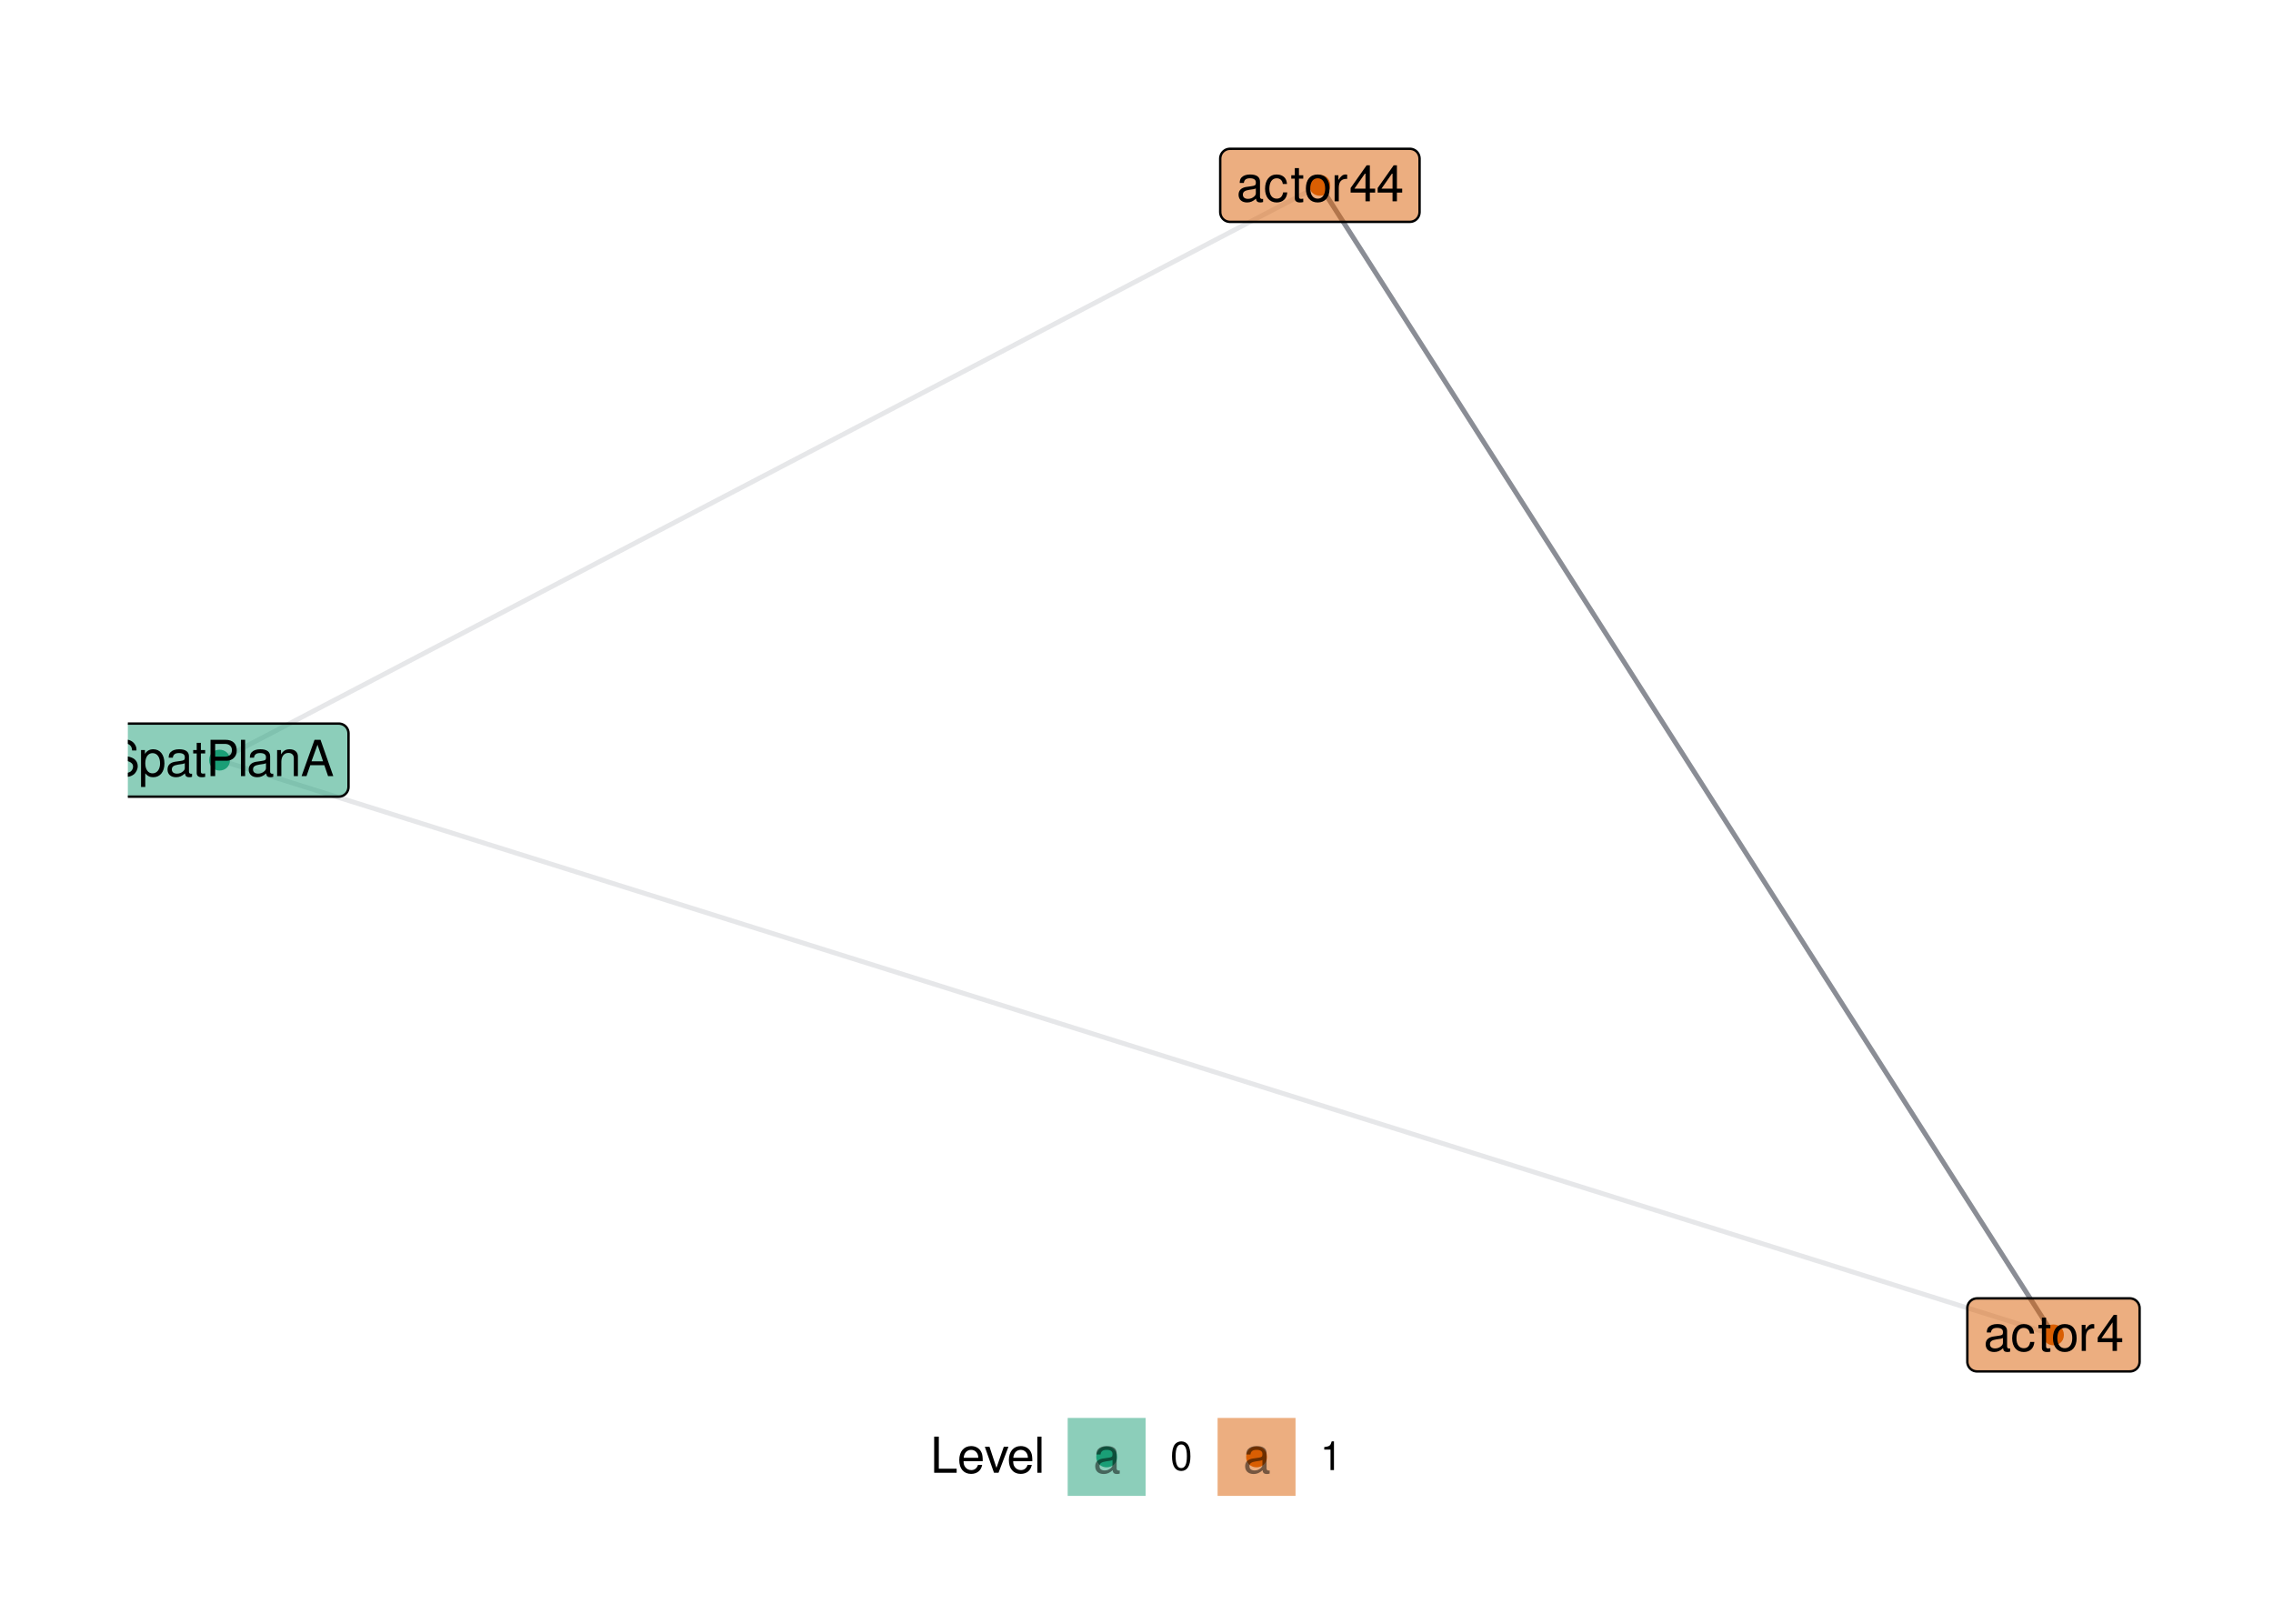
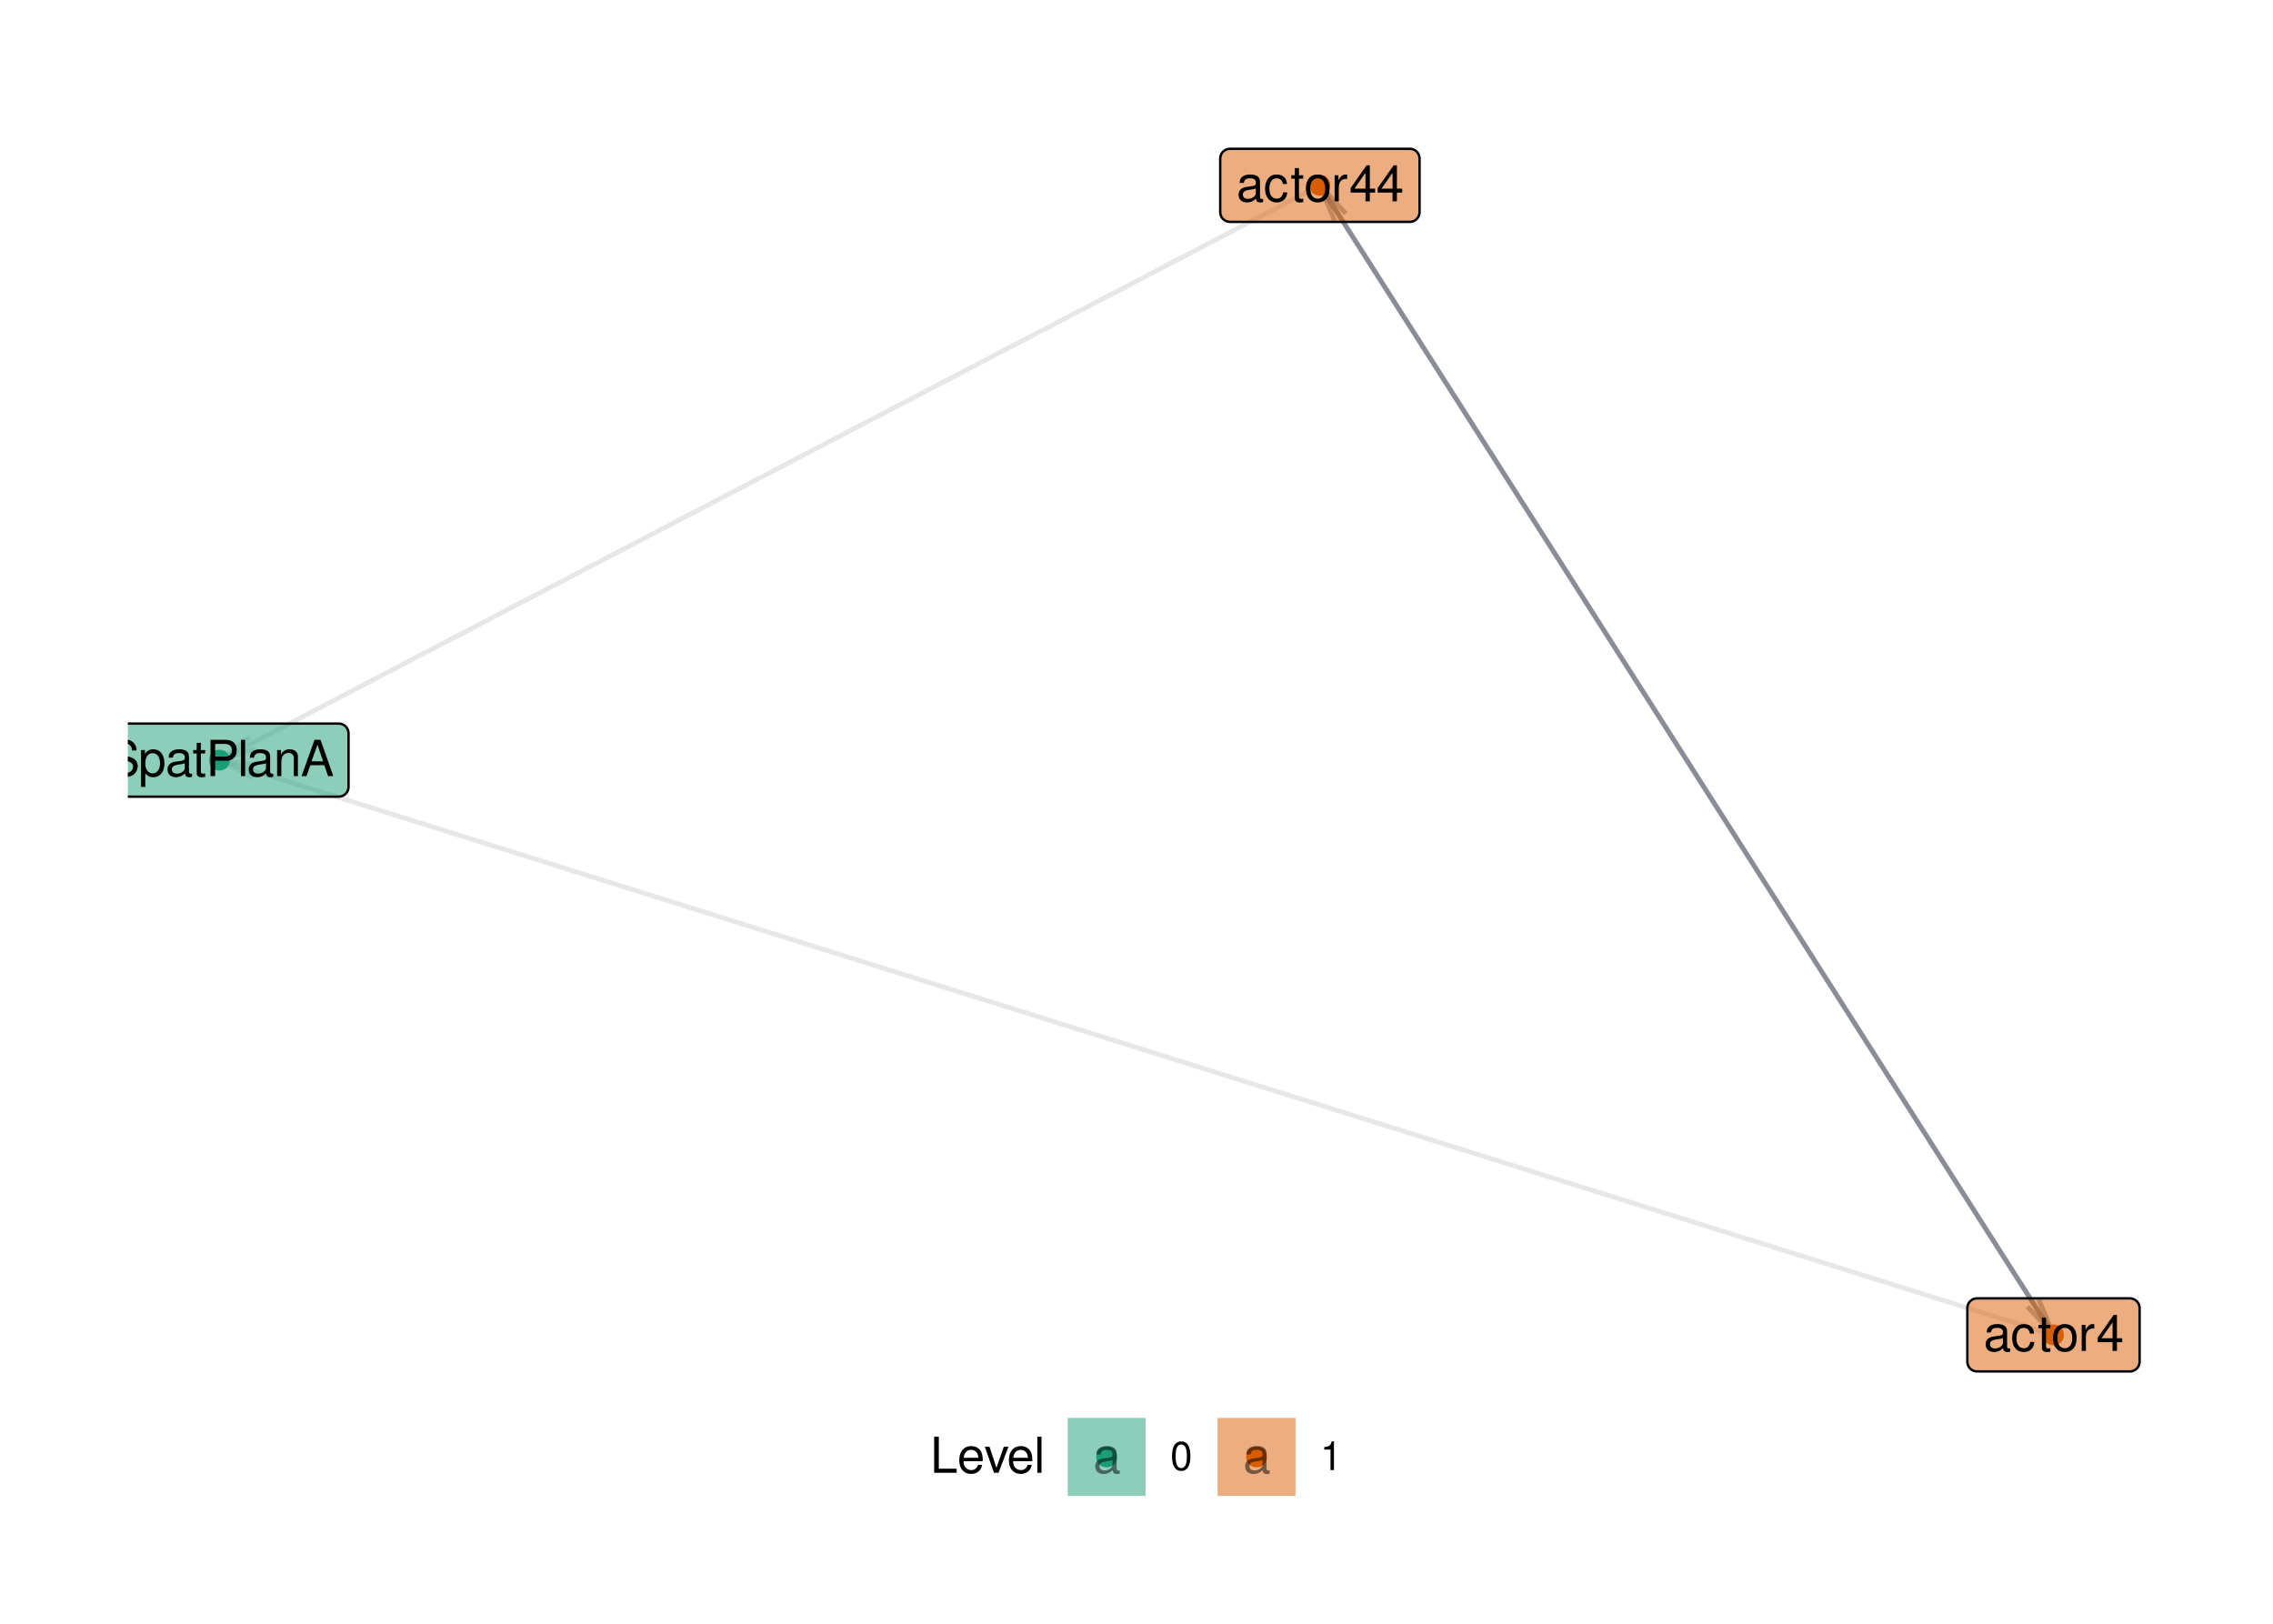
<svg xmlns="http://www.w3.org/2000/svg" xmlns:xlink="http://www.w3.org/1999/xlink" width="504pt" height="360pt" viewBox="0 0 504 360" version="1.1">
  <defs>
    <g>
      <symbol overflow="visible" id="glyph0-0">
        <path style="stroke:none;" d="" />
      </symbol>
      <symbol overflow="visible" id="glyph0-1">
        <path style="stroke:none;" d="M 5.906 -0.547 C 5.812 -0.516 5.766 -0.516 5.719 -0.516 C 5.391 -0.516 5.219 -0.688 5.219 -0.969 L 5.219 -4.375 C 5.219 -5.406 4.469 -5.953 3.031 -5.953 C 2.188 -5.953 1.516 -5.719 1.109 -5.281 C 0.844 -4.984 0.734 -4.656 0.719 -4.078 L 1.641 -4.078 C 1.719 -4.781 2.141 -5.109 3 -5.109 C 3.844 -5.109 4.297 -4.797 4.297 -4.234 L 4.297 -4 C 4.281 -3.594 4.094 -3.453 3.344 -3.359 C 2.031 -3.188 1.828 -3.141 1.484 -3 C 0.812 -2.719 0.469 -2.203 0.469 -1.453 C 0.469 -0.406 1.188 0.25 2.359 0.25 C 3.094 0.25 3.672 0 4.328 -0.594 C 4.391 0 4.688 0.25 5.281 0.25 C 5.484 0.25 5.594 0.234 5.906 0.156 Z M 4.297 -1.828 C 4.297 -1.516 4.203 -1.328 3.938 -1.078 C 3.562 -0.734 3.109 -0.547 2.562 -0.547 C 1.844 -0.547 1.422 -0.891 1.422 -1.484 C 1.422 -2.094 1.828 -2.391 2.812 -2.547 C 3.797 -2.672 3.984 -2.719 4.297 -2.859 Z M 4.297 -1.828 " />
      </symbol>
      <symbol overflow="visible" id="glyph0-2">
        <path style="stroke:none;" d="M 5.203 -3.844 C 5.156 -4.406 5.031 -4.766 4.812 -5.094 C 4.422 -5.641 3.719 -5.953 2.922 -5.953 C 1.344 -5.953 0.344 -4.719 0.344 -2.797 C 0.344 -0.922 1.344 0.25 2.906 0.25 C 4.281 0.25 5.156 -0.578 5.266 -1.984 L 4.344 -1.984 C 4.188 -1.062 3.719 -0.594 2.922 -0.594 C 1.906 -0.594 1.297 -1.422 1.297 -2.797 C 1.297 -4.234 1.906 -5.109 2.906 -5.109 C 3.672 -5.109 4.172 -4.656 4.281 -3.844 Z M 5.203 -3.844 " />
      </symbol>
      <symbol overflow="visible" id="glyph0-3">
        <path style="stroke:none;" d="M 2.812 -5.781 L 1.859 -5.781 L 1.859 -7.375 L 0.938 -7.375 L 0.938 -5.781 L 0.156 -5.781 L 0.156 -5.031 L 0.938 -5.031 L 0.938 -0.656 C 0.938 -0.062 1.344 0.25 2.062 0.25 C 2.297 0.25 2.5 0.234 2.812 0.172 L 2.812 -0.594 C 2.672 -0.562 2.547 -0.547 2.359 -0.547 C 1.969 -0.547 1.859 -0.656 1.859 -1.078 L 1.859 -5.031 L 2.812 -5.031 Z M 2.812 -5.781 " />
      </symbol>
      <symbol overflow="visible" id="glyph0-4">
        <path style="stroke:none;" d="M 3 -5.953 C 1.375 -5.953 0.391 -4.797 0.391 -2.844 C 0.391 -0.891 1.375 0.25 3.016 0.25 C 4.656 0.25 5.641 -0.906 5.641 -2.812 C 5.641 -4.812 4.688 -5.953 3 -5.953 Z M 3.016 -5.109 C 4.047 -5.109 4.672 -4.25 4.672 -2.812 C 4.672 -1.453 4.031 -0.594 3.016 -0.594 C 1.984 -0.594 1.359 -1.453 1.359 -2.844 C 1.359 -4.25 1.984 -5.109 3.016 -5.109 Z M 3.016 -5.109 " />
      </symbol>
      <symbol overflow="visible" id="glyph0-5">
        <path style="stroke:none;" d="M 0.766 -5.781 L 0.766 0 L 1.688 0 L 1.688 -3 C 1.703 -4.391 2.281 -5.016 3.547 -4.984 L 3.547 -5.922 C 3.391 -5.938 3.297 -5.953 3.188 -5.953 C 2.594 -5.953 2.141 -5.594 1.609 -4.734 L 1.609 -5.781 Z M 0.766 -5.781 " />
      </symbol>
      <symbol overflow="visible" id="glyph0-6">
        <path style="stroke:none;" d="M 3.609 -1.938 L 3.609 0 L 4.578 0 L 4.578 -1.938 L 5.75 -1.938 L 5.75 -2.812 L 4.578 -2.812 L 4.578 -7.984 L 3.859 -7.984 L 0.312 -2.953 L 0.312 -1.938 Z M 3.609 -2.812 L 1.156 -2.812 L 3.609 -6.328 Z M 3.609 -2.812 " />
      </symbol>
      <symbol overflow="visible" id="glyph0-7">
        <path style="stroke:none;" d="M 6.578 -5.688 C 6.578 -6.234 6.547 -6.391 6.375 -6.766 C 5.938 -7.703 5 -8.188 3.641 -8.188 C 1.859 -8.188 0.766 -7.281 0.766 -5.828 C 0.766 -4.844 1.297 -4.219 2.359 -3.938 L 4.359 -3.406 C 5.375 -3.141 5.828 -2.734 5.828 -2.109 C 5.828 -1.672 5.594 -1.234 5.266 -1 C 4.938 -0.766 4.438 -0.656 3.781 -0.656 C 2.891 -0.656 2.312 -0.859 1.922 -1.328 C 1.625 -1.672 1.484 -2.062 1.5 -2.562 L 0.531 -2.562 C 0.547 -1.828 0.688 -1.344 1 -0.891 C 1.562 -0.125 2.484 0.25 3.719 0.25 C 4.672 0.25 5.453 0.031 5.969 -0.359 C 6.516 -0.797 6.859 -1.516 6.859 -2.203 C 6.859 -3.203 6.234 -3.938 5.141 -4.234 L 3.125 -4.766 C 2.156 -5.031 1.797 -5.344 1.797 -5.969 C 1.797 -6.781 2.516 -7.328 3.594 -7.328 C 4.875 -7.328 5.594 -6.75 5.609 -5.688 Z M 6.578 -5.688 " />
      </symbol>
      <symbol overflow="visible" id="glyph0-8">
        <path style="stroke:none;" d="M 0.594 2.406 L 1.531 2.406 L 1.531 -0.609 C 2.016 -0.016 2.547 0.25 3.297 0.25 C 4.812 0.25 5.781 -0.953 5.781 -2.797 C 5.781 -4.734 4.828 -5.953 3.297 -5.953 C 2.5 -5.953 1.875 -5.594 1.453 -4.922 L 1.453 -5.781 L 0.594 -5.781 Z M 3.141 -5.094 C 4.156 -5.094 4.812 -4.203 4.812 -2.812 C 4.812 -1.5 4.141 -0.609 3.141 -0.609 C 2.156 -0.609 1.531 -1.484 1.531 -2.844 C 1.531 -4.203 2.156 -5.094 3.141 -5.094 Z M 3.141 -5.094 " />
      </symbol>
      <symbol overflow="visible" id="glyph0-9">
        <path style="stroke:none;" d="M 2.031 -3.406 L 4.562 -3.406 C 5.188 -3.406 5.688 -3.594 6.125 -3.984 C 6.609 -4.438 6.812 -4.953 6.812 -5.688 C 6.812 -7.203 5.922 -8.047 4.328 -8.047 L 1 -8.047 L 1 0 L 2.031 0 Z M 2.031 -4.312 L 2.031 -7.141 L 4.172 -7.141 C 5.156 -7.141 5.75 -6.609 5.75 -5.734 C 5.75 -4.844 5.156 -4.312 4.172 -4.312 Z M 2.031 -4.312 " />
      </symbol>
      <symbol overflow="visible" id="glyph0-10">
        <path style="stroke:none;" d="M 1.672 -8.047 L 0.75 -8.047 L 0.75 0 L 1.672 0 Z M 1.672 -8.047 " />
      </symbol>
      <symbol overflow="visible" id="glyph0-11">
        <path style="stroke:none;" d="M 0.766 -5.781 L 0.766 0 L 1.703 0 L 1.703 -3.188 C 1.703 -4.375 2.312 -5.141 3.266 -5.141 C 4 -5.141 4.469 -4.703 4.469 -4.016 L 4.469 0 L 5.375 0 L 5.375 -4.375 C 5.375 -5.328 4.656 -5.953 3.547 -5.953 C 2.688 -5.953 2.125 -5.625 1.625 -4.812 L 1.625 -5.781 Z M 0.766 -5.781 " />
      </symbol>
      <symbol overflow="visible" id="glyph0-12">
        <path style="stroke:none;" d="M 5.234 -2.422 L 6.062 0 L 7.219 0 L 4.391 -8.047 L 3.062 -8.047 L 0.188 0 L 1.281 0 L 2.125 -2.422 Z M 4.953 -3.281 L 2.391 -3.281 L 3.719 -6.953 Z M 4.953 -3.281 " />
      </symbol>
      <symbol overflow="visible" id="glyph1-0">
        <path style="stroke:none;" d="" />
      </symbol>
      <symbol overflow="visible" id="glyph1-1">
        <path style="stroke:none;" d="M 1.906 -8.016 L 0.875 -8.016 L 0.875 0 L 5.859 0 L 5.859 -0.906 L 1.906 -0.906 Z M 1.906 -8.016 " />
      </symbol>
      <symbol overflow="visible" id="glyph1-2">
        <path style="stroke:none;" d="M 5.641 -2.578 C 5.641 -3.453 5.578 -3.984 5.406 -4.406 C 5.031 -5.359 4.156 -5.922 3.078 -5.922 C 1.469 -5.922 0.438 -4.703 0.438 -2.812 C 0.438 -0.906 1.438 0.25 3.062 0.25 C 4.375 0.25 5.297 -0.5 5.516 -1.75 L 4.594 -1.75 C 4.344 -0.984 3.828 -0.594 3.094 -0.594 C 2.516 -0.594 2.016 -0.859 1.703 -1.344 C 1.484 -1.672 1.406 -2 1.391 -2.578 Z M 1.422 -3.328 C 1.5 -4.391 2.141 -5.078 3.062 -5.078 C 4 -5.078 4.656 -4.359 4.656 -3.328 Z M 1.422 -3.328 " />
      </symbol>
      <symbol overflow="visible" id="glyph1-3">
        <path style="stroke:none;" d="M 3.141 0 L 5.344 -5.766 L 4.312 -5.766 L 2.688 -1.094 L 1.141 -5.766 L 0.109 -5.766 L 2.141 0 Z M 3.141 0 " />
      </symbol>
      <symbol overflow="visible" id="glyph1-4">
        <path style="stroke:none;" d="M 1.672 -8.016 L 0.75 -8.016 L 0.75 0 L 1.672 0 Z M 1.672 -8.016 " />
      </symbol>
      <symbol overflow="visible" id="glyph2-0">
        <path style="stroke:none;" d="" />
      </symbol>
      <symbol overflow="visible" id="glyph2-1">
        <path style="stroke:none;" d="M 2.422 -6.359 C 1.844 -6.359 1.312 -6.094 0.984 -5.672 C 0.578 -5.109 0.375 -4.25 0.375 -3.078 C 0.375 -0.938 1.078 0.203 2.422 0.203 C 3.734 0.203 4.453 -0.938 4.453 -3.031 C 4.453 -4.25 4.266 -5.078 3.859 -5.672 C 3.531 -6.109 3.016 -6.359 2.422 -6.359 Z M 2.422 -5.672 C 3.25 -5.672 3.672 -4.828 3.672 -3.094 C 3.672 -1.281 3.266 -0.438 2.406 -0.438 C 1.578 -0.438 1.172 -1.312 1.172 -3.062 C 1.172 -4.828 1.578 -5.672 2.422 -5.672 Z M 2.422 -5.672 " />
      </symbol>
      <symbol overflow="visible" id="glyph2-2">
        <path style="stroke:none;" d="M 2.281 -4.531 L 2.281 0 L 3.047 0 L 3.047 -6.359 L 2.547 -6.359 C 2.266 -5.391 2.094 -5.25 0.891 -5.094 L 0.891 -4.531 Z M 2.281 -4.531 " />
      </symbol>
    </g>
    <clipPath id="clip1">
      <path d="M 28.348 160 L 78 160 L 78 177 L 28.348 177 Z M 28.348 160 " />
    </clipPath>
    <clipPath id="clip2">
      <path d="M 28.348 163 L 74 163 L 74 175 L 28.348 175 Z M 28.348 163 " />
    </clipPath>
  </defs>
  <g id="surface41">
    <rect x="0" y="0" width="504" height="360" style="fill:rgb(100%,100%,100%);fill-opacity:1;stroke:none;" />
    <path style="fill:none;stroke-width:1.067;stroke-linecap:butt;stroke-linejoin:round;stroke:rgb(39.216%,41.176%,45.098%);stroke-opacity:0.502;stroke-miterlimit:1;" d="M 292.664 41.09 L 294.309 43.664 L 295.949 46.238 L 297.594 48.812 L 299.234 51.387 L 302.523 56.535 L 304.164 59.109 L 305.809 61.688 L 307.453 64.262 L 309.094 66.836 L 310.738 69.41 L 312.379 71.984 L 315.668 77.133 L 317.309 79.707 L 318.953 82.281 L 320.594 84.855 L 323.883 90.004 L 325.523 92.578 L 327.168 95.152 L 328.809 97.727 L 332.098 102.875 L 333.738 105.453 L 335.383 108.027 L 337.023 110.602 L 340.312 115.75 L 341.953 118.324 L 345.242 123.473 L 346.883 126.047 L 348.527 128.621 L 350.168 131.195 L 353.457 136.344 L 355.098 138.918 L 356.742 141.492 L 358.383 144.066 L 360.027 146.641 L 361.672 149.219 L 363.312 151.793 L 364.957 154.367 L 366.598 156.941 L 369.887 162.09 L 371.527 164.664 L 373.172 167.238 L 374.812 169.812 L 378.102 174.961 L 379.742 177.535 L 383.031 182.684 L 384.672 185.258 L 386.316 187.832 L 387.957 190.406 L 389.602 192.984 L 391.246 195.559 L 392.887 198.133 L 394.531 200.707 L 396.172 203.281 L 399.461 208.43 L 401.102 211.004 L 402.746 213.578 L 404.387 216.152 L 407.676 221.301 L 409.316 223.875 L 410.961 226.449 L 412.602 229.023 L 414.246 231.598 L 415.891 234.176 L 417.531 236.75 L 420.82 241.898 L 422.461 244.473 L 424.105 247.047 L 425.746 249.621 L 429.035 254.77 L 430.676 257.344 L 432.32 259.918 L 433.961 262.492 L 437.25 267.641 L 438.891 270.215 L 440.535 272.789 L 442.176 275.363 L 443.82 277.941 L 445.465 280.516 L 447.105 283.09 L 448.75 285.664 L 450.391 288.238 L 453.68 293.387 L 455.32 295.961 " />
+     <path style="fill:none;stroke-width:1.067;stroke-linecap:butt;stroke-linejoin:round;stroke:rgb(39.216%,41.176%,45.098%);stroke-opacity:0.502;stroke-miterlimit:1;" d="M 449.57 289.695 L 455.32 295.961 L 452.062 288.105 " />
    <path style="fill:none;stroke-width:1.067;stroke-linecap:butt;stroke-linejoin:round;stroke:rgb(39.216%,41.176%,45.098%);stroke-opacity:0.502;stroke-miterlimit:1;" d="M 455.32 295.961 L 453.68 293.387 L 450.391 288.238 L 448.75 285.664 L 447.105 283.09 L 445.465 280.516 L 443.82 277.941 L 442.176 275.363 L 440.535 272.789 L 438.891 270.215 L 437.25 267.641 L 433.961 262.492 L 432.32 259.918 L 430.676 257.344 L 429.035 254.77 L 425.746 249.621 L 424.105 247.047 L 422.461 244.473 L 420.82 241.898 L 417.531 236.75 L 415.891 234.176 L 414.246 231.598 L 412.602 229.023 L 410.961 226.449 L 409.316 223.875 L 407.676 221.301 L 404.387 216.152 L 402.746 213.578 L 401.102 211.004 L 399.461 208.43 L 396.172 203.281 L 394.531 200.707 L 392.887 198.133 L 391.246 195.559 L 389.602 192.984 L 387.957 190.406 L 386.316 187.832 L 384.672 185.258 L 383.031 182.684 L 379.742 177.535 L 378.102 174.961 L 374.812 169.812 L 373.172 167.238 L 371.527 164.664 L 369.887 162.09 L 366.598 156.941 L 364.957 154.367 L 363.312 151.793 L 361.672 149.219 L 360.027 146.641 L 358.383 144.066 L 356.742 141.492 L 355.098 138.918 L 353.457 136.344 L 350.168 131.195 L 348.527 128.621 L 346.883 126.047 L 345.242 123.473 L 341.953 118.324 L 340.312 115.75 L 337.023 110.602 L 335.383 108.027 L 333.738 105.453 L 332.098 102.875 L 328.809 97.727 L 327.168 95.152 L 325.523 92.578 L 323.883 90.004 L 320.594 84.855 L 318.953 82.281 L 317.309 79.707 L 315.668 77.133 L 312.379 71.984 L 310.738 69.41 L 309.094 66.836 L 307.453 64.262 L 305.809 61.688 L 304.164 59.109 L 302.523 56.535 L 299.234 51.387 L 297.594 48.812 L 295.949 46.238 L 294.309 43.664 L 292.664 41.09 " />
+     <path style="fill:none;stroke-width:1.067;stroke-linecap:butt;stroke-linejoin:round;stroke:rgb(39.216%,41.176%,45.098%);stroke-opacity:0.502;stroke-miterlimit:1;" d="M 298.414 47.355 L 292.664 41.09 L 295.926 48.945 " />
    <path style="fill:none;stroke-width:1.067;stroke-linecap:butt;stroke-linejoin:round;stroke:rgb(69.412%,70.588%,72.941%);stroke-opacity:0.314;stroke-miterlimit:1;" d="M 455.32 295.961 L 451.215 294.672 L 447.105 293.387 L 443 292.098 L 438.891 290.812 L 434.785 289.523 L 430.676 288.238 L 426.57 286.949 L 422.461 285.664 L 418.355 284.375 L 414.246 283.09 L 410.141 281.801 L 406.031 280.516 L 401.926 279.227 L 397.816 277.941 L 393.707 276.652 L 389.602 275.363 L 385.492 274.078 L 381.387 272.789 L 377.277 271.504 L 373.172 270.215 L 369.062 268.93 L 364.957 267.641 L 360.848 266.355 L 356.742 265.066 L 352.633 263.781 L 348.527 262.492 L 344.418 261.207 L 340.312 259.918 L 336.203 258.633 L 332.098 257.344 L 327.988 256.059 L 323.883 254.77 L 319.773 253.48 L 315.668 252.195 L 311.559 250.906 L 307.453 249.621 L 303.344 248.332 L 299.234 247.047 L 295.129 245.758 L 291.02 244.473 L 286.914 243.184 L 282.805 241.898 L 278.699 240.609 L 274.59 239.324 L 270.484 238.035 L 266.375 236.75 L 262.27 235.461 L 258.16 234.176 L 254.055 232.887 L 249.945 231.598 L 245.84 230.312 L 241.73 229.023 L 237.625 227.738 L 233.516 226.449 L 229.41 225.164 L 225.301 223.875 L 221.195 222.59 L 217.086 221.301 L 212.98 220.016 L 208.871 218.727 L 204.766 217.441 L 200.656 216.152 L 196.547 214.867 L 192.441 213.578 L 188.332 212.293 L 184.227 211.004 L 180.117 209.715 L 176.012 208.43 L 171.902 207.141 L 167.797 205.855 L 163.688 204.566 L 159.582 203.281 L 155.473 201.992 L 151.367 200.707 L 147.258 199.418 L 143.152 198.133 L 139.043 196.844 L 134.938 195.559 L 130.828 194.27 L 126.723 192.984 L 122.613 191.695 L 118.508 190.406 L 114.398 189.121 L 110.293 187.832 L 106.184 186.547 L 102.074 185.258 L 97.969 183.973 L 93.859 182.684 L 89.754 181.398 L 85.645 180.109 L 81.539 178.824 L 77.43 177.535 L 73.324 176.25 L 69.215 174.961 L 65.109 173.676 L 61 172.387 L 56.895 171.102 L 52.785 169.812 L 48.68 168.523 " />
+     <path style="fill:none;stroke-width:1.067;stroke-linecap:butt;stroke-linejoin:round;stroke:rgb(69.412%,70.588%,72.941%);stroke-opacity:0.314;stroke-miterlimit:1;" d="M 57.113 169.621 L 48.68 168.523 L 56.227 172.438 " />
    <path style="fill:none;stroke-width:1.067;stroke-linecap:butt;stroke-linejoin:round;stroke:rgb(69.412%,70.588%,72.941%);stroke-opacity:0.314;stroke-miterlimit:1;" d="M 292.664 41.09 L 290.199 42.379 L 287.734 43.664 L 285.27 44.953 L 282.805 46.238 L 280.34 47.527 L 277.879 48.812 L 275.414 50.102 L 272.949 51.387 L 270.484 52.676 L 268.02 53.961 L 265.555 55.25 L 263.09 56.535 L 260.625 57.824 L 258.16 59.109 L 253.23 61.688 L 250.77 62.973 L 248.305 64.262 L 245.84 65.547 L 243.375 66.836 L 240.91 68.121 L 238.445 69.41 L 235.98 70.695 L 233.516 71.984 L 231.051 73.27 L 228.586 74.559 L 226.121 75.844 L 223.66 77.133 L 221.195 78.418 L 218.73 79.707 L 216.266 80.992 L 211.336 83.57 L 208.871 84.855 L 206.406 86.145 L 203.941 87.43 L 201.477 88.719 L 199.012 90.004 L 196.547 91.293 L 194.086 92.578 L 191.621 93.867 L 189.156 95.152 L 186.691 96.441 L 184.227 97.727 L 181.762 99.016 L 179.297 100.301 L 176.832 101.59 L 174.367 102.875 L 169.438 105.453 L 166.977 106.738 L 164.512 108.027 L 162.047 109.312 L 159.582 110.602 L 157.117 111.887 L 154.652 113.176 L 152.188 114.461 L 149.723 115.75 L 147.258 117.035 L 144.793 118.324 L 142.328 119.609 L 139.863 120.898 L 137.402 122.184 L 134.938 123.473 L 132.473 124.758 L 127.543 127.336 L 125.078 128.621 L 122.613 129.91 L 120.148 131.195 L 117.684 132.484 L 115.219 133.77 L 112.754 135.059 L 110.293 136.344 L 107.828 137.633 L 105.363 138.918 L 102.898 140.207 L 100.434 141.492 L 97.969 142.781 L 95.504 144.066 L 93.039 145.355 L 90.574 146.641 L 85.645 149.219 L 83.18 150.504 L 80.719 151.793 L 78.254 153.078 L 75.789 154.367 L 73.324 155.652 L 70.859 156.941 L 68.395 158.227 L 65.93 159.516 L 63.465 160.801 L 61 162.09 L 58.535 163.375 L 56.07 164.664 L 53.609 165.949 L 51.145 167.238 L 48.68 168.523 " />
+     <path style="fill:none;stroke-width:1.067;stroke-linecap:butt;stroke-linejoin:round;stroke:rgb(69.412%,70.588%,72.941%);stroke-opacity:0.314;stroke-miterlimit:1;" d="M 55.418 163.34 L 48.68 168.523 L 56.785 165.957 " />
    <path style="fill-rule:nonzero;fill:rgb(85.098%,37.255%,0.784%);fill-opacity:1;stroke-width:0.709;stroke-linecap:round;stroke-linejoin:round;stroke:rgb(85.098%,37.255%,0.784%);stroke-opacity:1;stroke-miterlimit:10;" d="M 457.277 295.961 C 457.277 298.566 453.367 298.566 453.367 295.961 C 453.367 293.355 457.277 293.355 457.277 295.961 " />
    <path style="fill-rule:nonzero;fill:rgb(85.098%,37.255%,0.784%);fill-opacity:1;stroke-width:0.709;stroke-linecap:round;stroke-linejoin:round;stroke:rgb(85.098%,37.255%,0.784%);stroke-opacity:1;stroke-miterlimit:10;" d="M 294.617 41.09 C 294.617 43.695 290.711 43.695 290.711 41.09 C 290.711 38.484 294.617 38.484 294.617 41.09 " />
    <path style="fill-rule:nonzero;fill:rgb(10.588%,61.961%,46.667%);fill-opacity:1;stroke-width:0.709;stroke-linecap:round;stroke-linejoin:round;stroke:rgb(10.588%,61.961%,46.667%);stroke-opacity:1;stroke-miterlimit:10;" d="M 50.633 168.523 C 50.633 171.133 46.723 171.133 46.723 168.523 C 46.723 165.918 50.633 165.918 50.633 168.523 " />
    <path style="fill-rule:nonzero;fill:rgb(85.098%,37.255%,0.784%);fill-opacity:0.502;stroke-width:0.533;stroke-linecap:round;stroke-linejoin:round;stroke:rgb(0%,0%,0%);stroke-opacity:1;stroke-miterlimit:10;" d="M 438.383 304.062 L 472.262 304.062 L 472.176 304.059 L 472.523 304.047 L 472.863 303.977 L 473.188 303.852 L 473.488 303.68 L 473.758 303.457 L 473.988 303.199 L 474.176 302.906 L 474.309 302.586 L 474.395 302.246 L 474.422 301.902 L 474.422 290.02 L 474.395 289.676 L 474.309 289.336 L 474.176 289.016 L 473.988 288.723 L 473.758 288.465 L 473.488 288.242 L 473.188 288.07 L 472.863 287.945 L 472.523 287.875 L 472.262 287.859 L 438.383 287.859 L 438.641 287.875 L 438.293 287.863 L 437.949 287.906 L 437.617 288 L 437.301 288.148 L 437.016 288.348 L 436.766 288.59 L 436.555 288.867 L 436.395 289.176 L 436.285 289.504 L 436.227 289.848 L 436.223 290.02 L 436.223 301.902 L 436.227 301.727 L 436.227 302.074 L 436.285 302.418 L 436.395 302.746 L 436.555 303.055 L 436.766 303.332 L 437.016 303.574 L 437.301 303.77 L 437.617 303.922 L 437.949 304.016 L 438.293 304.059 Z M 438.383 304.062 " />
    <g style="fill:rgb(0%,0%,0%);fill-opacity:1;">
      <use xlink:href="#glyph0-1" x="439.82" y="299.509" />
      <use xlink:href="#glyph0-2" x="445.82" y="299.509" />
      <use xlink:href="#glyph0-3" x="451.82" y="299.509" />
      <use xlink:href="#glyph0-4" x="454.82" y="299.509" />
      <use xlink:href="#glyph0-5" x="460.82" y="299.509" />
      <use xlink:href="#glyph0-6" x="464.82" y="299.509" />
    </g>
    <path style="fill-rule:nonzero;fill:rgb(85.098%,37.255%,0.784%);fill-opacity:0.502;stroke-width:0.533;stroke-linecap:round;stroke-linejoin:round;stroke:rgb(0%,0%,0%);stroke-opacity:1;stroke-miterlimit:10;" d="M 272.723 49.191 L 312.605 49.191 L 312.516 49.188 L 312.863 49.176 L 313.207 49.105 L 313.531 48.98 L 313.832 48.809 L 314.102 48.586 L 314.332 48.328 L 314.516 48.035 L 314.652 47.715 L 314.734 47.375 L 314.766 47.031 L 314.766 35.148 L 314.734 34.805 L 314.652 34.465 L 314.516 34.145 L 314.332 33.852 L 314.102 33.594 L 313.832 33.371 L 313.531 33.199 L 313.207 33.074 L 312.863 33.004 L 312.605 32.988 L 272.723 32.988 L 272.984 33.004 L 272.637 32.992 L 272.293 33.035 L 271.957 33.129 L 271.645 33.281 L 271.359 33.477 L 271.109 33.719 L 270.898 33.996 L 270.738 34.305 L 270.629 34.633 L 270.57 34.977 L 270.562 35.148 L 270.562 47.031 L 270.57 46.855 L 270.57 47.203 L 270.629 47.547 L 270.738 47.875 L 270.898 48.184 L 271.109 48.461 L 271.359 48.703 L 271.645 48.902 L 271.957 49.051 L 272.293 49.145 L 272.637 49.188 Z M 272.723 49.191 " />
    <g style="fill:rgb(0%,0%,0%);fill-opacity:1;">
      <use xlink:href="#glyph0-1" x="274.164" y="44.638" />
      <use xlink:href="#glyph0-2" x="280.164" y="44.638" />
      <use xlink:href="#glyph0-3" x="286.164" y="44.638" />
      <use xlink:href="#glyph0-4" x="289.164" y="44.638" />
      <use xlink:href="#glyph0-5" x="295.164" y="44.638" />
      <use xlink:href="#glyph0-6" x="299.164" y="44.638" />
      <use xlink:href="#glyph0-6" x="305.164" y="44.638" />
    </g>
    <g clip-path="url(#clip1)" clip-rule="nonzero">
      <path style="fill-rule:nonzero;fill:rgb(10.588%,61.961%,46.667%);fill-opacity:0.502;stroke-width:0.533;stroke-linecap:round;stroke-linejoin:round;stroke:rgb(0%,0%,0%);stroke-opacity:1;stroke-miterlimit:10;" d="M 22.238 176.625 L 75.117 176.625 L 75.031 176.625 L 75.379 176.609 L 75.719 176.539 L 76.043 176.418 L 76.344 176.242 L 76.613 176.023 L 76.844 175.762 L 77.031 175.469 L 77.168 175.148 L 77.25 174.812 L 77.277 174.465 L 77.277 162.586 L 77.25 162.238 L 77.168 161.902 L 77.031 161.582 L 76.844 161.289 L 76.613 161.027 L 76.344 160.809 L 76.043 160.633 L 75.719 160.512 L 75.379 160.441 L 75.117 160.426 L 22.238 160.426 L 22.5 160.441 L 22.152 160.426 L 21.805 160.469 L 21.473 160.566 L 21.16 160.715 L 20.871 160.914 L 20.621 161.152 L 20.414 161.43 L 20.25 161.738 L 20.141 162.07 L 20.086 162.41 L 20.078 162.586 L 20.078 174.465 L 20.086 174.293 L 20.086 174.641 L 20.141 174.98 L 20.25 175.312 L 20.414 175.621 L 20.621 175.898 L 20.871 176.137 L 21.16 176.336 L 21.473 176.484 L 21.805 176.582 L 22.152 176.625 Z M 22.238 176.625 " />
    </g>
    <g clip-path="url(#clip2)" clip-rule="nonzero">
      <g style="fill:rgb(0%,0%,0%);fill-opacity:1;">
        <use xlink:href="#glyph0-7" x="23.68" y="172.071" />
        <use xlink:href="#glyph0-8" x="30.68" y="172.071" />
        <use xlink:href="#glyph0-1" x="36.68" y="172.071" />
        <use xlink:href="#glyph0-3" x="42.68" y="172.071" />
        <use xlink:href="#glyph0-9" x="45.68" y="172.071" />
        <use xlink:href="#glyph0-10" x="52.68" y="172.071" />
        <use xlink:href="#glyph0-1" x="54.68" y="172.071" />
        <use xlink:href="#glyph0-11" x="60.68" y="172.071" />
        <use xlink:href="#glyph0-12" x="66.68" y="172.071" />
      </g>
    </g>
    <g style="fill:rgb(0%,0%,0%);fill-opacity:1;">
      <use xlink:href="#glyph1-1" x="206.262" y="326.53" />
      <use xlink:href="#glyph1-2" x="212.262" y="326.53" />
      <use xlink:href="#glyph1-3" x="218.262" y="326.53" />
      <use xlink:href="#glyph1-2" x="223.262" y="326.53" />
      <use xlink:href="#glyph1-4" x="229.262" y="326.53" />
    </g>
    <path style="fill-rule:nonzero;fill:rgb(10.588%,61.961%,46.667%);fill-opacity:1;stroke-width:0.709;stroke-linecap:round;stroke-linejoin:round;stroke:rgb(10.588%,61.961%,46.667%);stroke-opacity:1;stroke-miterlimit:10;" d="M 247.336 323.012 C 247.336 325.621 243.426 325.621 243.426 323.012 C 243.426 320.406 247.336 320.406 247.336 323.012 " />
    <path style=" stroke:none;fill-rule:nonzero;fill:rgb(10.588%,61.961%,46.667%);fill-opacity:0.502;" d="M 236.742 331.652 L 254.023 331.652 L 254.023 314.371 L 236.742 314.371 Z M 236.742 331.652 " />
    <g style="fill:rgb(0%,0%,0%);fill-opacity:0.502;">
      <use xlink:href="#glyph0-1" x="242.379" y="326.56" />
    </g>
    <path style="fill-rule:nonzero;fill:rgb(85.098%,37.255%,0.784%);fill-opacity:1;stroke-width:0.709;stroke-linecap:round;stroke-linejoin:round;stroke:rgb(85.098%,37.255%,0.784%);stroke-opacity:1;stroke-miterlimit:10;" d="M 280.574 323.012 C 280.574 325.621 276.664 325.621 276.664 323.012 C 276.664 320.406 280.574 320.406 280.574 323.012 " />
    <path style=" stroke:none;fill-rule:nonzero;fill:rgb(85.098%,37.255%,0.784%);fill-opacity:0.502;" d="M 269.98 331.652 L 287.262 331.652 L 287.262 314.371 L 269.98 314.371 Z M 269.98 331.652 " />
    <g style="fill:rgb(0%,0%,0%);fill-opacity:0.502;">
      <use xlink:href="#glyph0-1" x="275.621" y="326.56" />
    </g>
    <g style="fill:rgb(0%,0%,0%);fill-opacity:1;">
      <use xlink:href="#glyph2-1" x="259.5" y="325.927" />
    </g>
    <g style="fill:rgb(0%,0%,0%);fill-opacity:1;">
      <use xlink:href="#glyph2-2" x="292.738" y="325.927" />
    </g>
  </g>
</svg>
